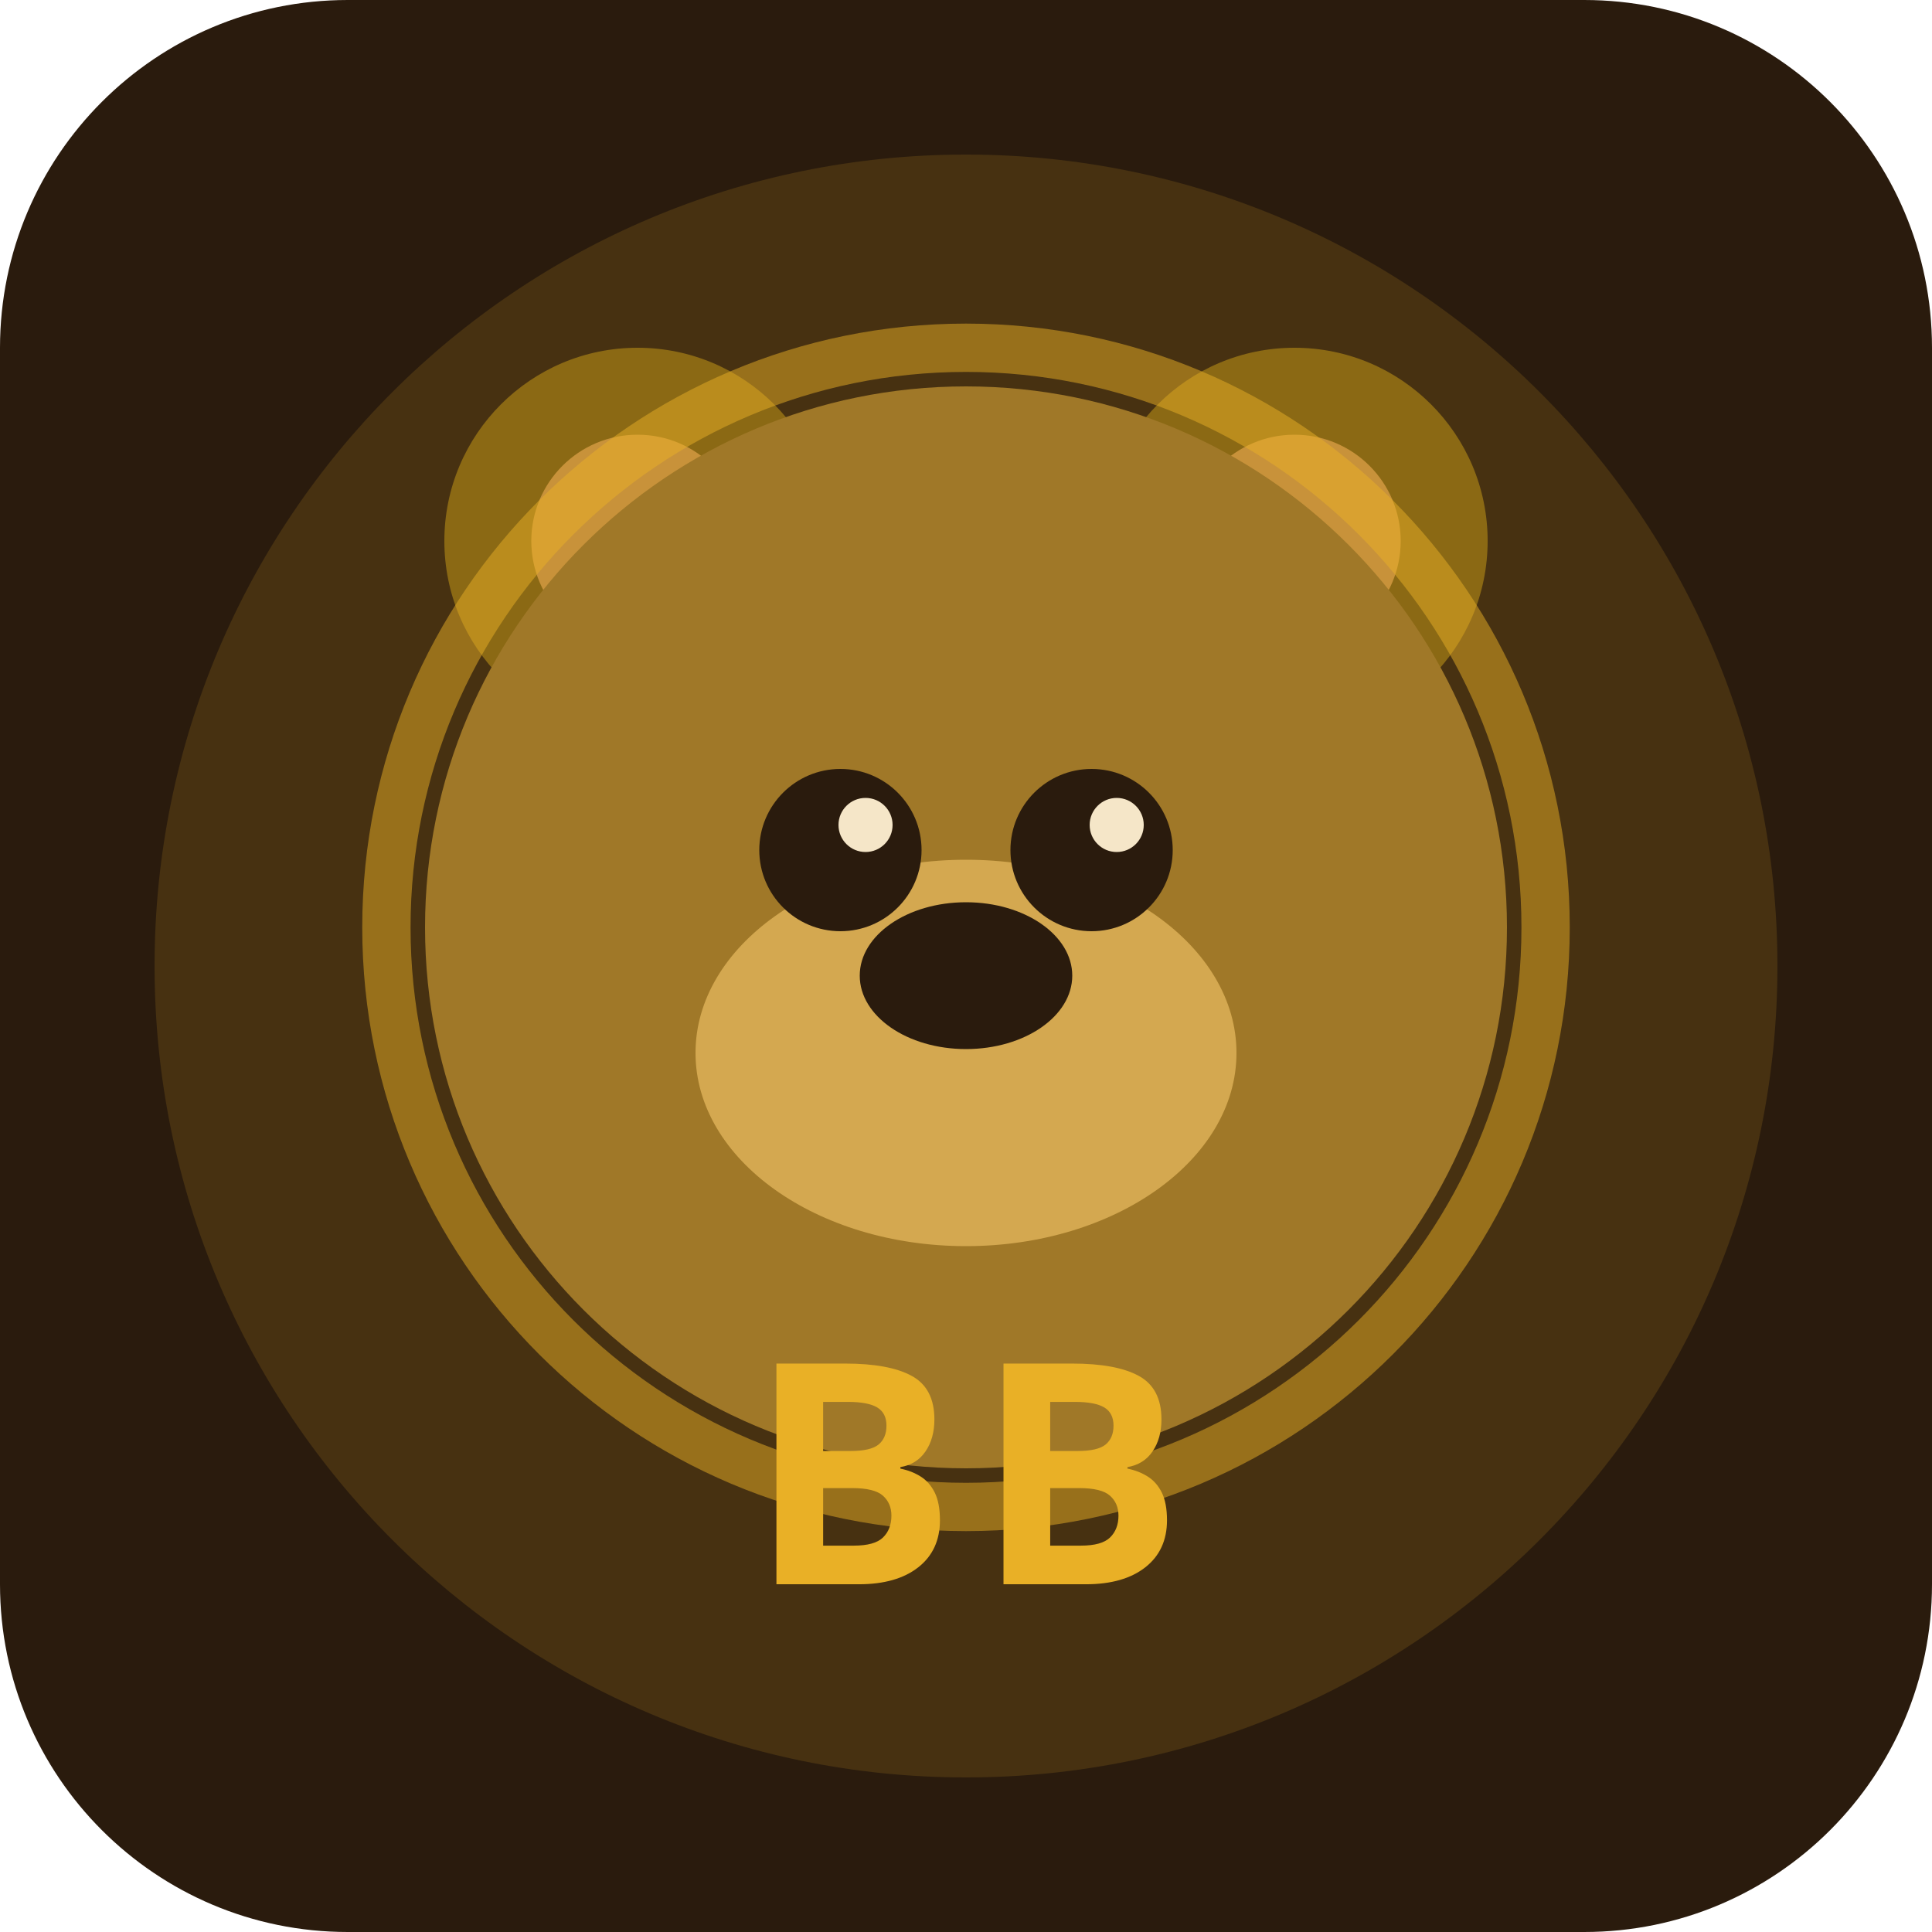
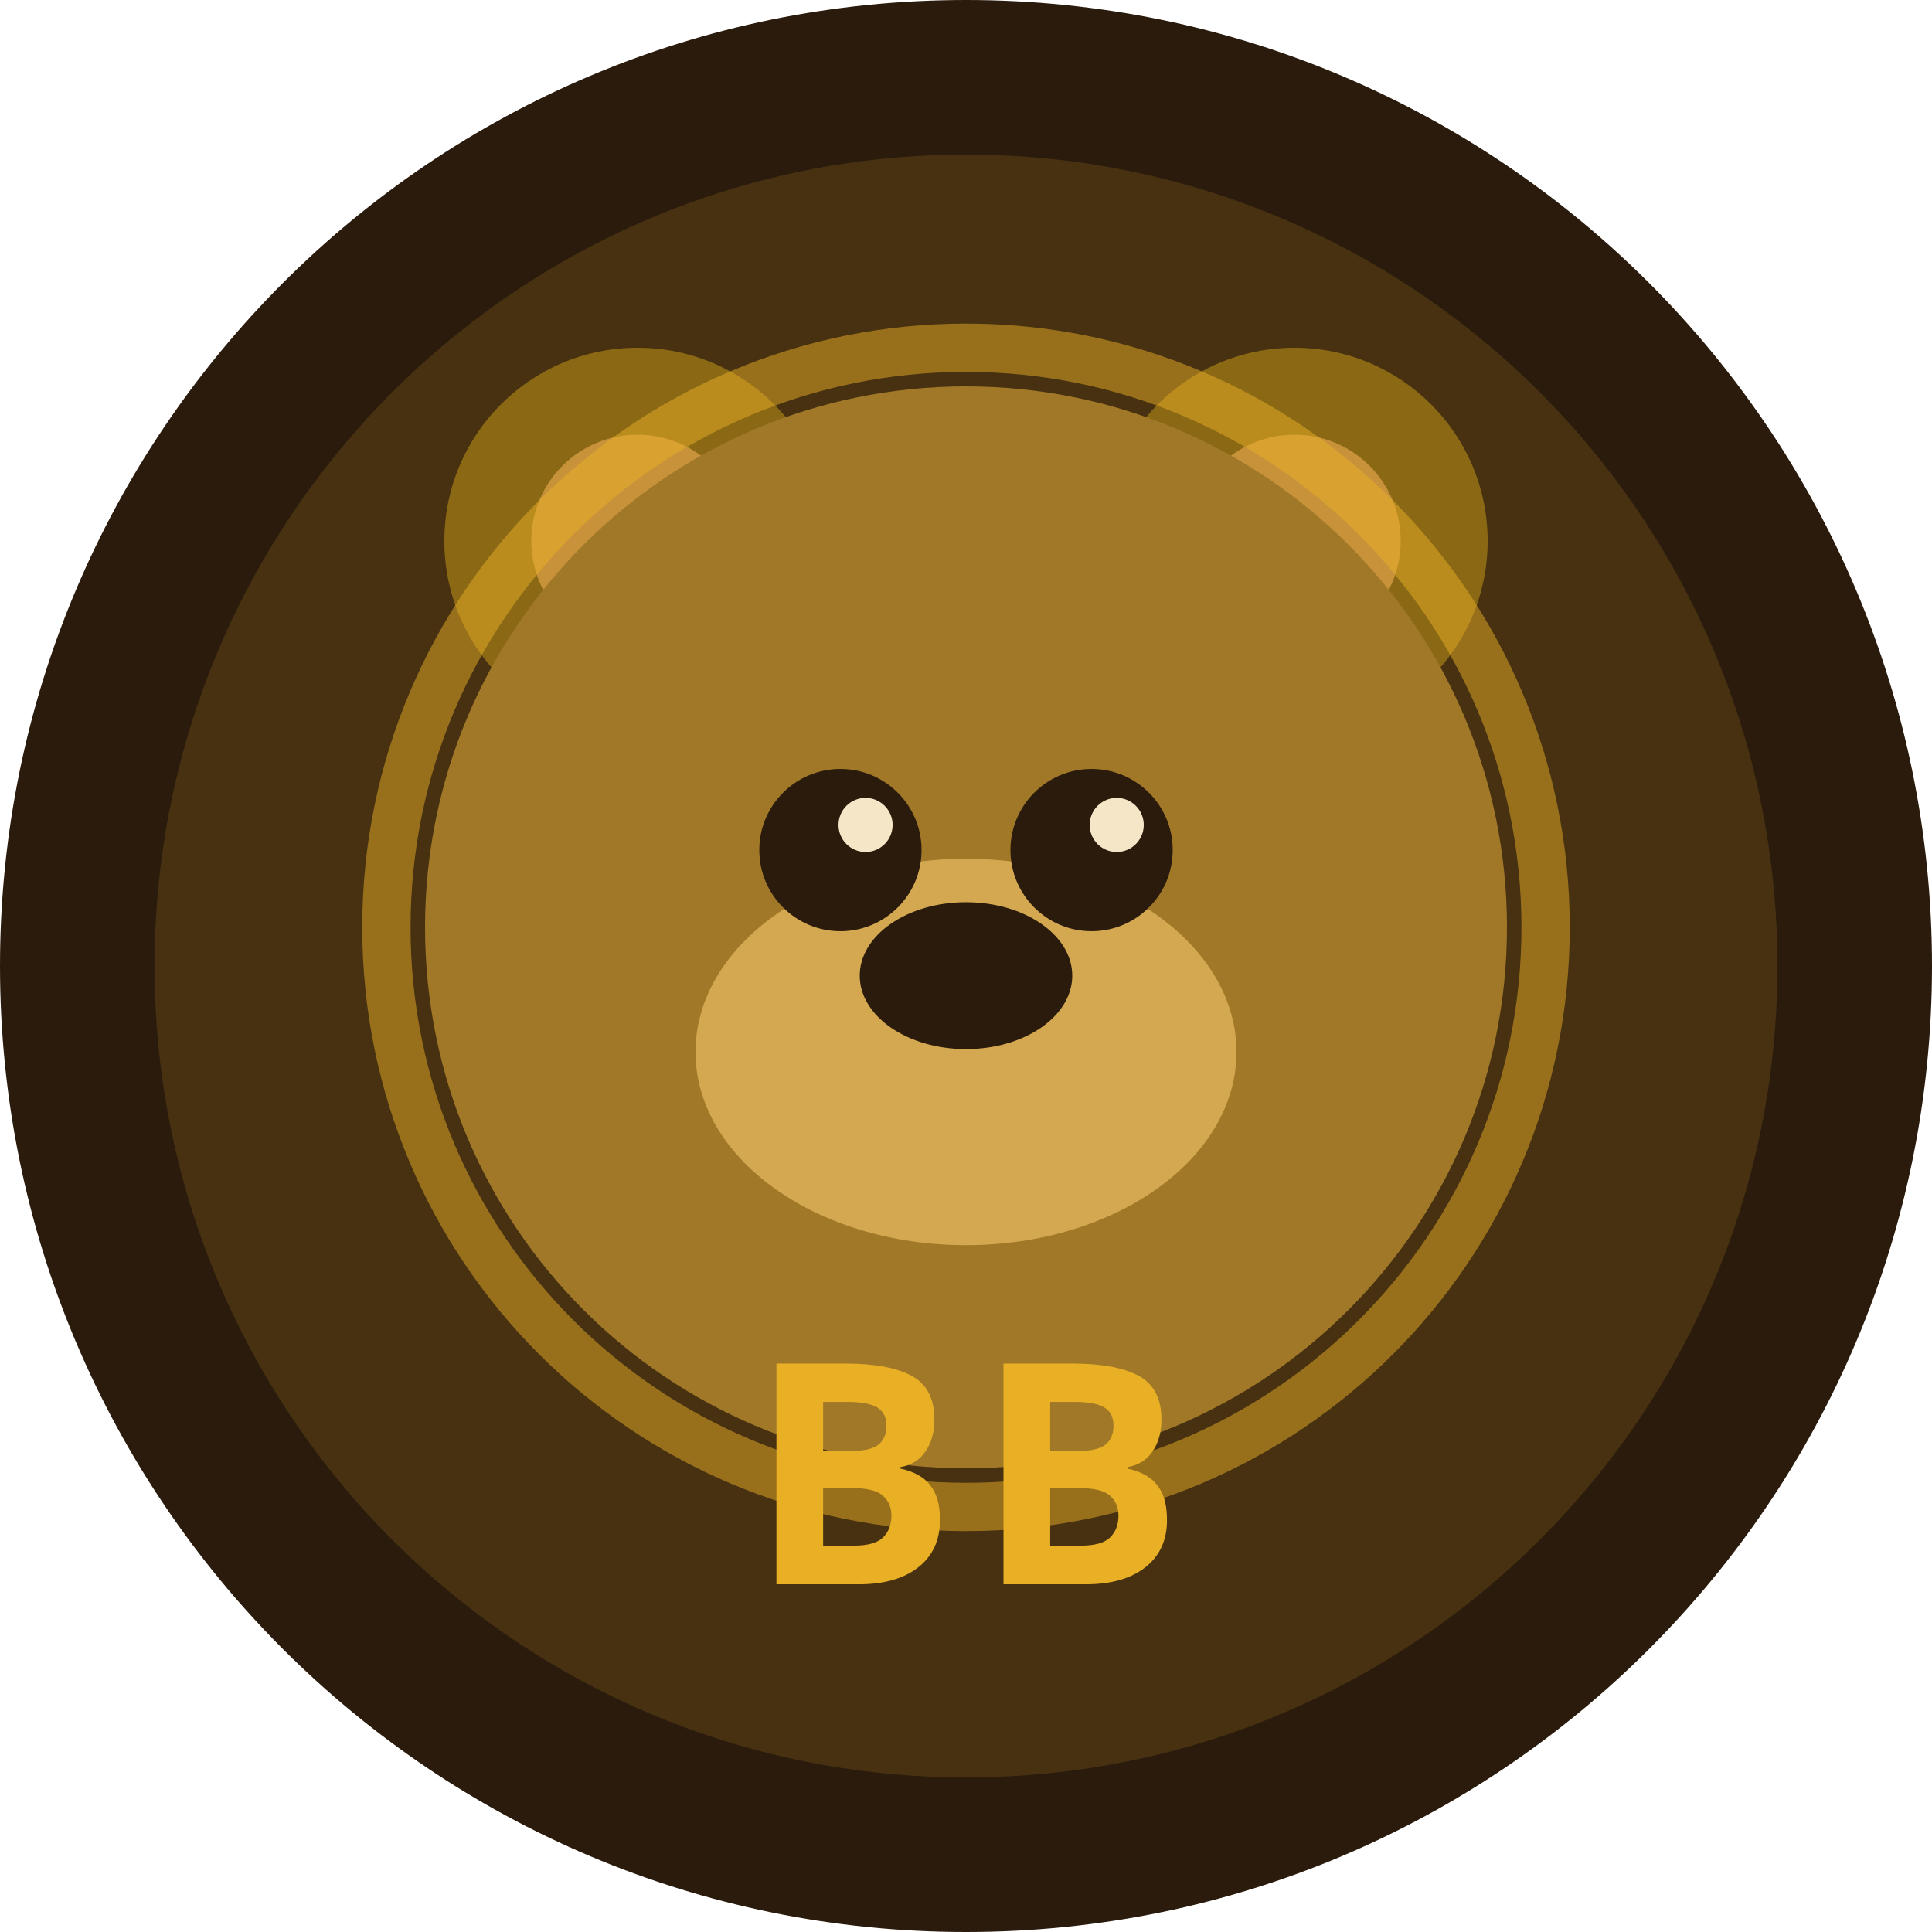
<svg xmlns="http://www.w3.org/2000/svg" width="512" height="512" viewBox="0 0 512 512">
-   <rect width="512" height="512" rx="92.16" fill="#2A1B0D" />
-   <circle cx="256" cy="256" r="215.04" fill="#E9B026" opacity="0.15" />
-   <circle cx="168.96" cy="143.36" r="51.2" fill="#8B6914" />
-   <circle cx="343.04" cy="143.36" r="51.2" fill="#8B6914" />
-   <circle cx="168.96" cy="143.36" r="28.16" fill="#c8923a" />
-   <circle cx="343.04" cy="143.36" r="28.16" fill="#c8923a" />
-   <circle cx="256" cy="245.76" r="143.36" fill="#a07828" />
-   <ellipse cx="256" cy="279.04" rx="71.68" ry="51.2" fill="#d4a850" />
-   <ellipse cx="256" cy="258.56" rx="28.16" ry="19.456" fill="#2A1B0D" />
-   <circle cx="222.72" cy="225.28" r="21.504" fill="#2A1B0D" />
-   <circle cx="289.28" cy="225.28" r="21.504" fill="#2A1B0D" />
-   <circle cx="229.376" cy="218.624" r="7.168" fill="#F5E6C8" />
-   <circle cx="295.936" cy="218.624" r="7.168" fill="#F5E6C8" />
-   <circle cx="256" cy="245.76" r="153.6" fill="none" stroke="#E9B026" stroke-width="12.8" opacity="0.5" />
-   <text x="256" y="419.84" font-family="'Arial Black', sans-serif" font-weight="900" font-size="81.92" fill="#E9B026" text-anchor="middle" letter-spacing="5.12">BB</text>
+   <defs>
+     <clipPath id="c">
+       <circle cx="256" cy="256" r="256" />
+     </clipPath>
+   </defs>
+   <g clip-path="url(#c)">
+     <rect width="512" height="512" fill="#2A1B0D" />
+     <circle cx="256" cy="256" r="215.04" fill="#E9B026" opacity="0.15" />
+     <circle cx="168.96" cy="143.36" r="51.2" fill="#8B6914" />
+     <circle cx="343.04" cy="143.36" r="51.2" fill="#8B6914" />
+     <circle cx="168.96" cy="143.36" r="28.16" fill="#c8923a" />
+     <circle cx="343.04" cy="143.36" r="28.16" fill="#c8923a" />
+     <circle cx="256" cy="245.76" r="143.36" fill="#a07828" />
+     <ellipse cx="256" cy="278.78" rx="71.68" ry="51.2" fill="#d4a850" />
+     <ellipse cx="256" cy="258.56" rx="28.16" ry="19.46" fill="#2A1B0D" />
+     <circle cx="222.72" cy="225.28" r="21.5" fill="#2A1B0D" />
+     <circle cx="289.28" cy="225.28" r="21.5" fill="#2A1B0D" />
+     <circle cx="229.38" cy="218.62" r="7.17" fill="#F5E6C8" />
+     <circle cx="295.94" cy="218.62" r="7.17" fill="#F5E6C8" />
+     <circle cx="256" cy="245.76" r="153.6" fill="none" stroke="#E9B026" stroke-width="12.8" opacity="0.5" />
+     <text x="256" y="419.84" font-family="'Arial Black', sans-serif" font-weight="900" font-size="81.92" fill="#E9B026" text-anchor="middle" letter-spacing="5.12">BB</text>
+   </g>
</svg>
